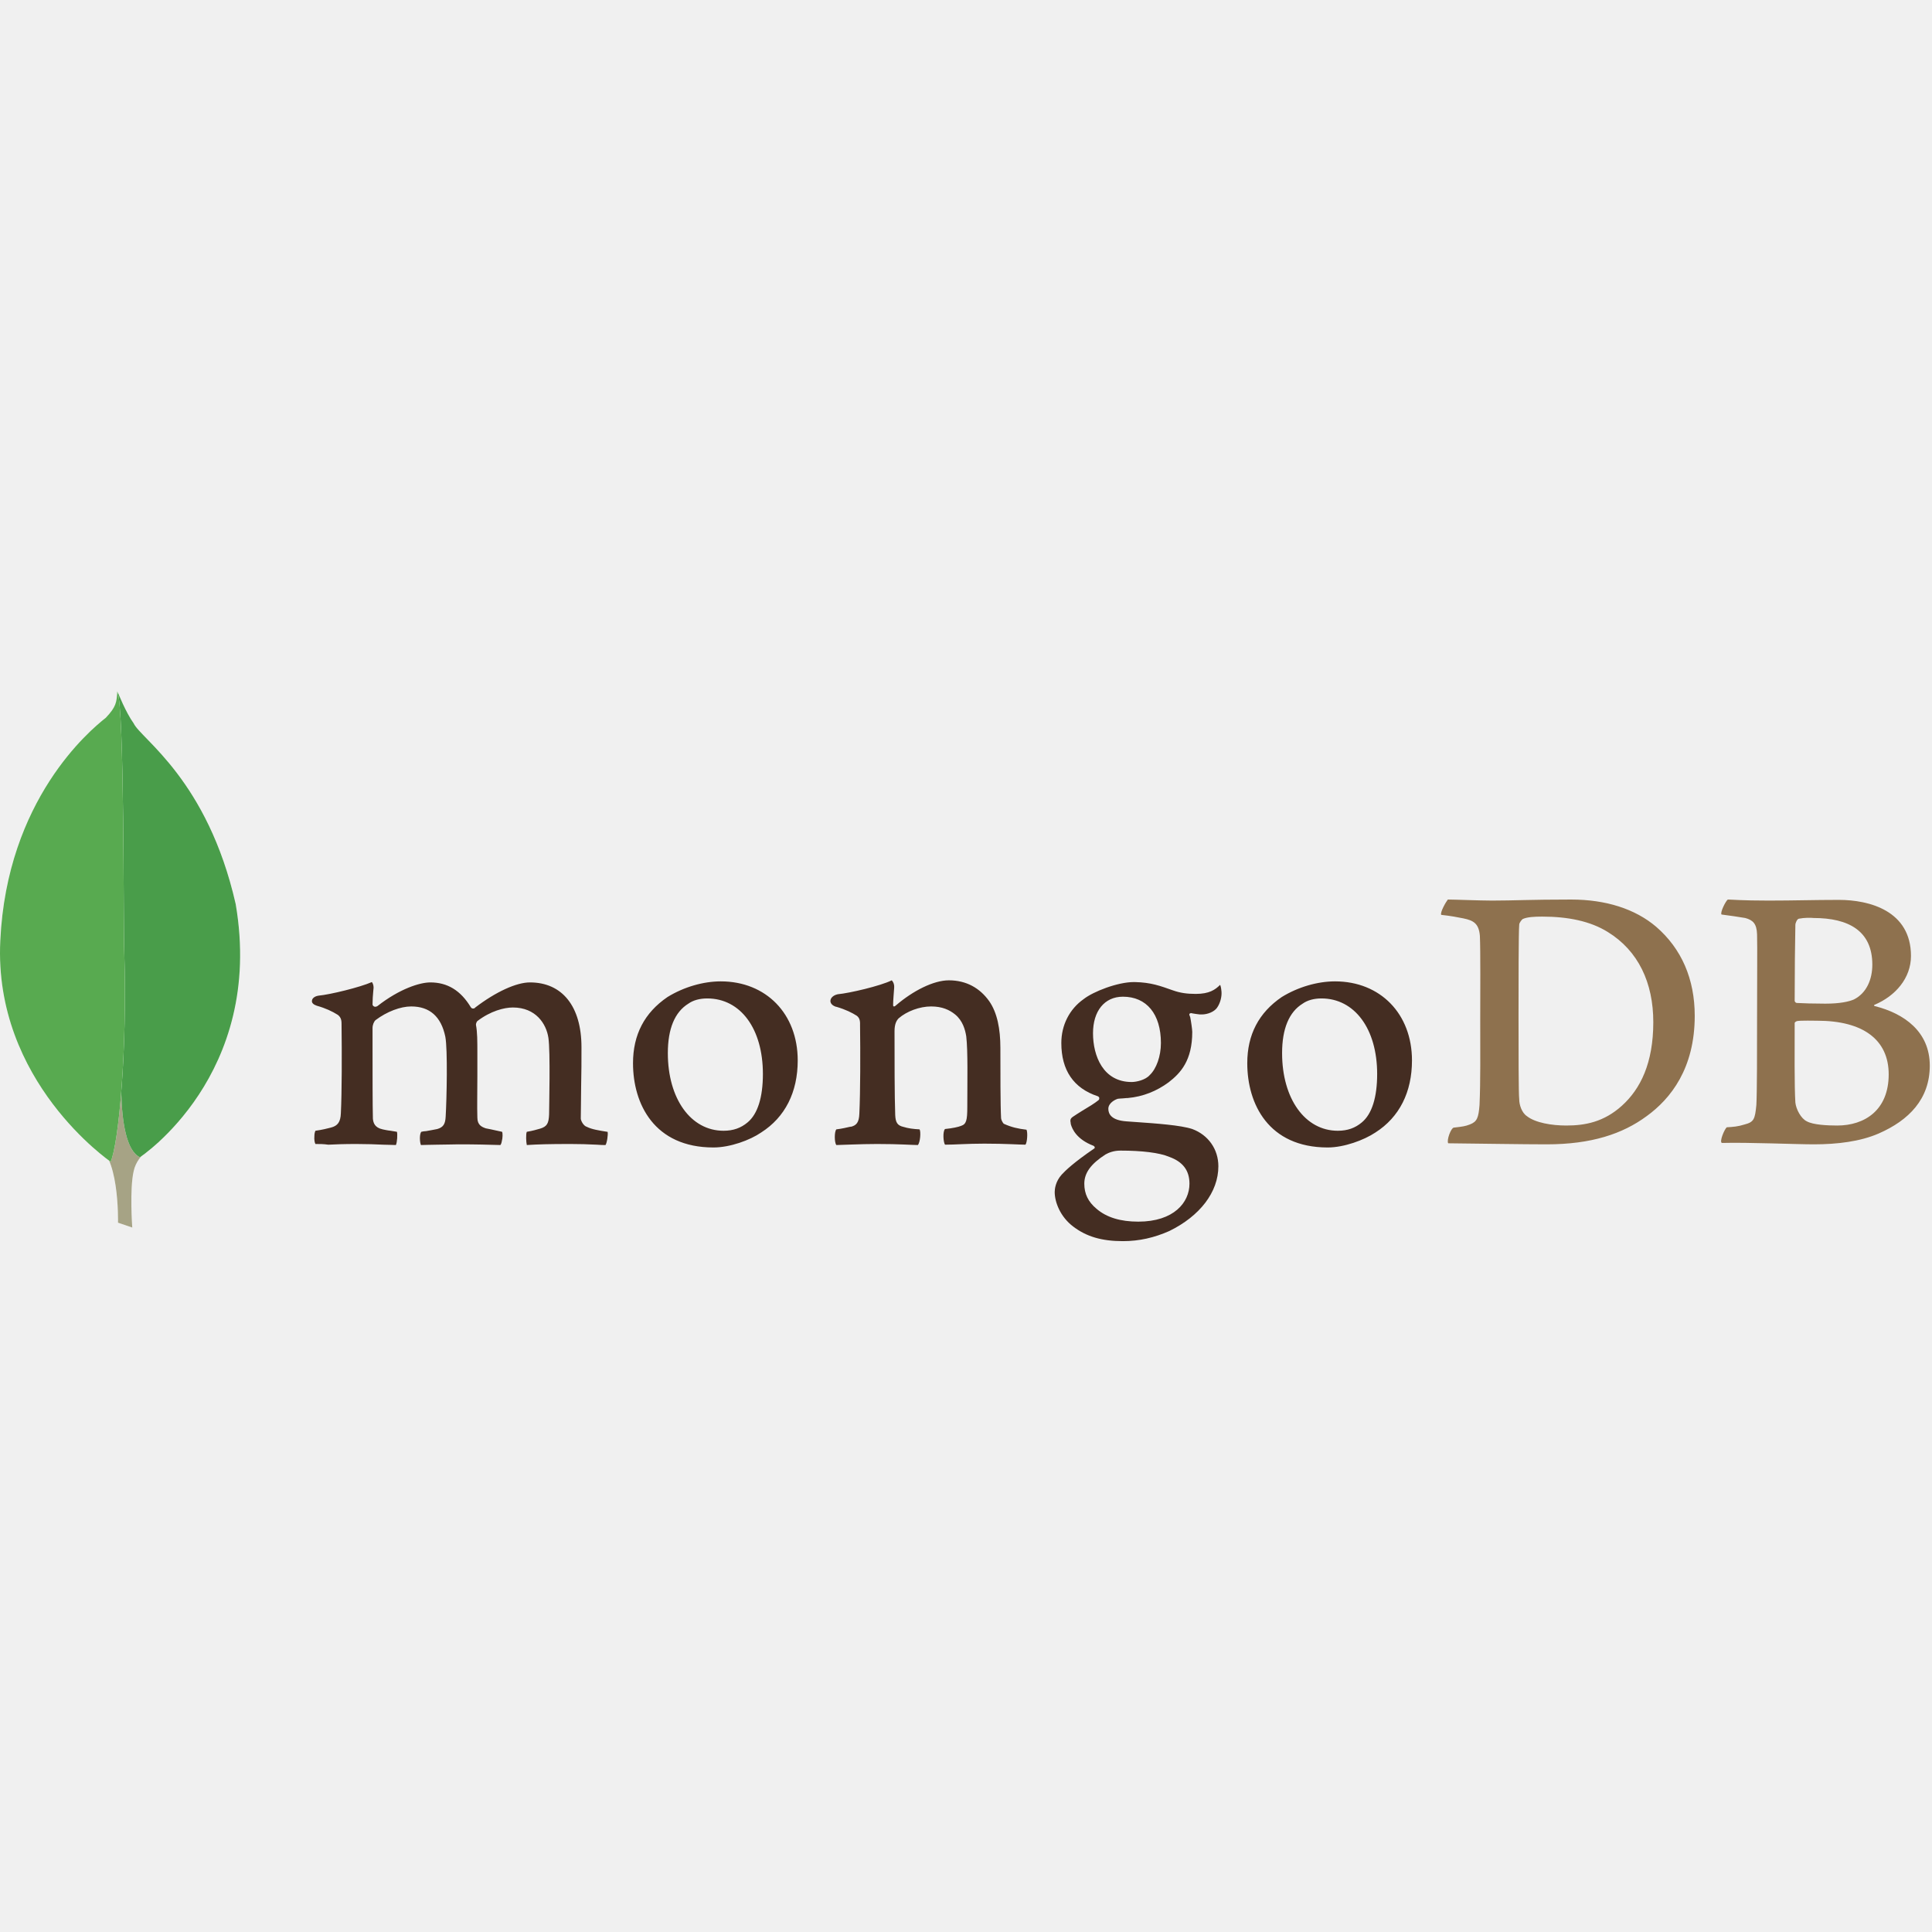
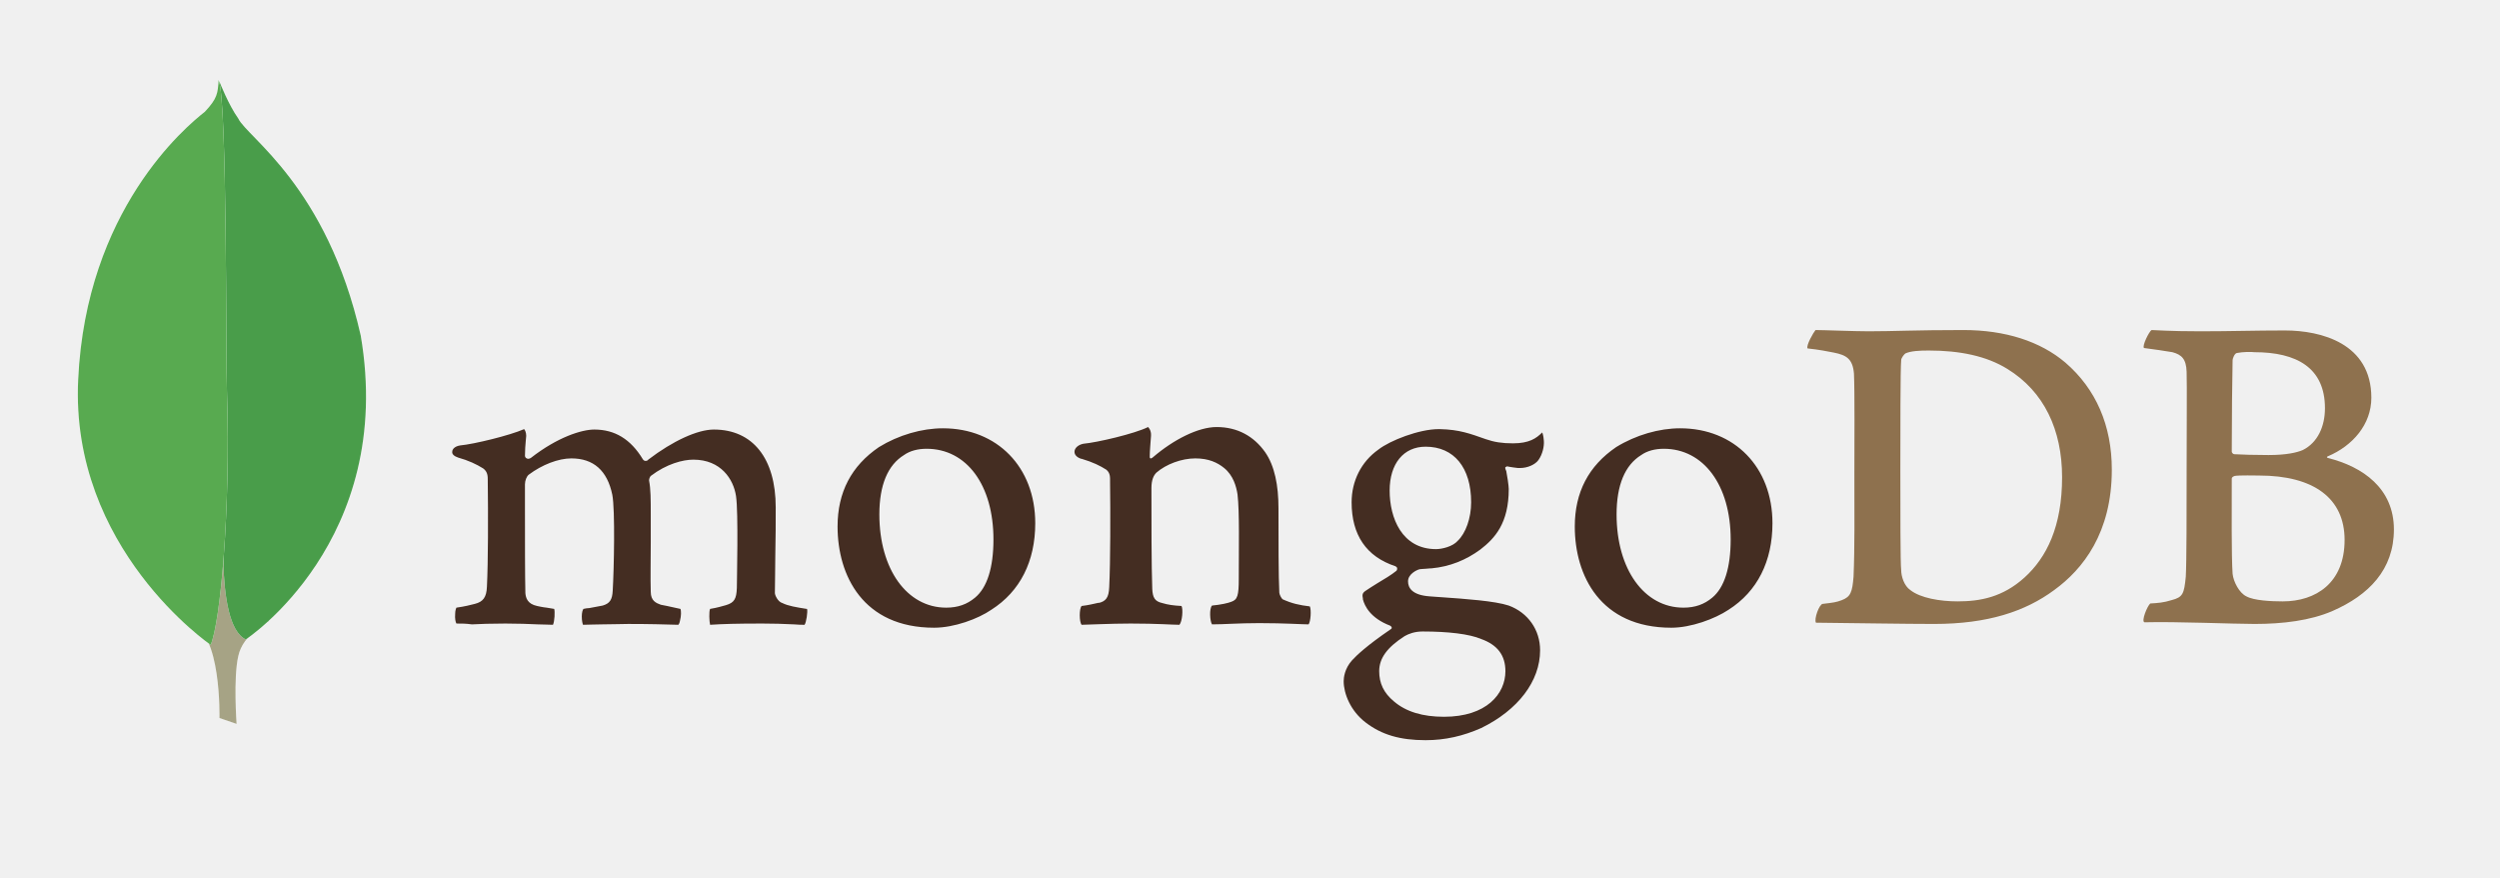
- <svg xmlns="http://www.w3.org/2000/svg" width="800px" height="800px" viewBox="0 -183 512 512">
-   <g fill="none" fill-rule="evenodd">
+ <svg xmlns="http://www.w3.org/2000/svg" viewBox="-17.188 -17.459 551.803 193.583">
+   <g fill="none" fill-rule="evenodd" transform="matrix(1, 0, 0, 1, -7.105427357601002e-15, 0)">
    <path d="M476.713 60.463c-.46.092-.922 1.107-.922 1.66-.092 3.692-.184 13.474-.184 20.118 0 .185.276.554.553.554 1.384.092 4.706.184 7.567.184 3.968 0 6.275-.553 7.568-1.106 3.321-1.662 4.89-5.261 4.89-9.23 0-8.95-6.275-12.365-15.596-12.365-.646-.092-2.49-.092-3.876.185zm23.81 41.25c0-9.136-6.737-14.212-18.918-14.212-.554 0-4.43-.092-5.353.092-.277.093-.645.278-.645.555 0 6.551-.093 16.98.184 21.04.184 1.753 1.477 4.245 3.046 4.983 1.66.923 5.444 1.107 8.028 1.107 7.29 0 13.658-4.06 13.658-13.565zm-42.634-46.325c.922 0 3.69.276 10.796.276 6.737 0 12.089-.184 18.641-.184 8.028 0 19.102 2.86 19.102 14.857 0 5.906-4.153 10.613-9.597 12.92-.276.092-.276.276 0 .368 7.751 1.939 14.581 6.737 14.581 15.78 0 8.86-5.537 14.489-13.566 17.996-4.891 2.122-10.981 2.86-17.164 2.86-4.707 0-17.349-.553-24.362-.368-.738-.278.646-3.6 1.291-4.153 1.662-.093 2.953-.185 4.707-.739 2.492-.645 2.768-1.384 3.137-5.167.185-3.23.185-14.674.185-22.794 0-11.166.093-18.733 0-22.424-.092-2.86-1.107-3.784-3.137-4.338-1.57-.276-4.153-.646-6.276-.922-.462-.462 1.107-3.6 1.662-3.968zm-53.248 57.399c2.216 1.752 6.553 2.49 10.429 2.49 4.983 0 9.966-.921 14.765-5.26 4.891-4.428 8.305-11.257 8.305-22.146 0-10.429-3.968-18.919-12.089-23.901-4.614-2.862-10.52-4.06-17.349-4.06-2.03 0-3.968.092-5.167.645-.278.185-.923 1.015-.923 1.476-.185 1.846-.185 16.057-.185 24.363 0 8.582 0 20.579.185 21.963 0 1.385.645 3.507 2.03 4.43zm-20.948-57.4c1.754 0 8.49.277 11.72.277 5.815 0 9.967-.276 20.948-.276 9.228 0 16.98 2.491 22.517 7.197 6.736 5.814 10.244 13.843 10.244 23.624 0 13.935-6.368 21.964-12.736 26.578-6.366 4.706-14.672 7.474-26.484 7.474-6.275 0-17.072-.184-26.024-.277h-.092c-.461-.83.738-4.06 1.476-4.152 2.4-.277 3.046-.37 4.246-.83 1.937-.739 2.307-1.754 2.584-5.168.276-6.368.184-14.027.184-22.702 0-6.182.092-18.272-.093-22.148-.276-3.229-1.66-4.06-4.429-4.614-1.384-.276-3.23-.646-5.813-.922-.37-.647 1.291-3.507 1.752-4.06z" fill="#8E714E" />
    <path d="M272.033 116.385c-2.307-.277-3.968-.645-5.998-1.568-.277-.185-.739-1.107-.739-1.477-.184-3.23-.184-12.458-.184-18.64 0-4.984-.83-9.321-2.953-12.366-2.492-3.508-6.09-5.537-10.705-5.537-4.06 0-9.505 2.768-14.027 6.644-.092.092-.83.739-.738-.277 0-1.015.185-3.045.277-4.43.093-1.292-.646-1.937-.646-1.937-2.953 1.476-11.258 3.414-14.304 3.69-2.214.463-2.768 2.585-.46 3.323h.092c2.49.738 4.152 1.569 5.443 2.4.923.738.831 1.753.831 2.584.092 6.92.092 17.533-.184 23.347-.092 2.307-.738 3.137-2.4 3.506l.185-.092c-1.292.277-2.307.553-3.876.738-.554.554-.554 3.507 0 4.153 1.015 0 6.367-.277 10.798-.277 6.09 0 9.228.277 10.796.277.646-.738.831-3.507.462-4.153-1.754-.092-3.046-.276-4.245-.646-1.661-.37-2.123-1.199-2.216-3.137-.183-4.892-.183-15.227-.183-22.24 0-1.938.553-2.861 1.106-3.415 2.123-1.845 5.538-3.137 8.583-3.137 2.953 0 4.89.923 6.367 2.123 2.03 1.66 2.676 4.06 2.953 5.813.461 3.968.277 11.812.277 18.641 0 3.691-.277 4.614-1.66 5.075-.647.277-2.308.647-4.246.83-.646.647-.461 3.508 0 4.154 2.676 0 5.814-.277 10.428-.277 5.721 0 9.413.277 10.89.277.46-.554.645-3.23.276-3.969zm25.562-35.25c-4.89 0-7.936 3.783-7.936 9.688 0 5.999 2.676 12.92 10.243 12.92 1.292 0 3.692-.554 4.798-1.846 1.754-1.66 2.954-4.983 2.954-8.49 0-7.659-3.784-12.273-10.059-12.273zm-.646 40.787c-1.845 0-3.138.554-3.968 1.016-3.876 2.49-5.629 4.89-5.629 7.752 0 2.675 1.015 4.797 3.23 6.643 2.676 2.307 6.367 3.415 11.073 3.415 9.413 0 13.566-5.076 13.566-10.058 0-3.508-1.754-5.815-5.352-7.106-2.584-1.108-7.29-1.662-12.92-1.662zm.646 23.994c-5.629 0-9.69-1.2-13.196-3.876-3.415-2.584-4.891-6.46-4.891-9.136 0-.738.185-2.769 1.846-4.614 1.014-1.108 3.23-3.23 8.49-6.829.184-.092.276-.184.276-.37 0-.184-.185-.369-.369-.46-4.337-1.661-5.629-4.338-5.999-5.814v-.185c-.091-.554-.276-1.107.555-1.661.646-.461 1.569-1.015 2.583-1.66 1.569-.924 3.23-1.939 4.245-2.77.185-.184.185-.368.185-.553 0-.185-.185-.37-.37-.461-6.458-2.123-9.688-6.922-9.688-14.12 0-4.706 2.122-8.951 5.905-11.627 2.584-2.03 9.044-4.522 13.289-4.522h.277c4.337.092 6.736 1.015 10.15 2.215 1.846.646 3.6.922 6 .922 3.598 0 5.167-1.107 6.458-2.398.093.184.278.646.37 1.845.092 1.2-.277 2.953-1.2 4.245-.738 1.015-2.399 1.754-4.06 1.754h-.462c-1.661-.185-2.4-.37-2.4-.37l-.368.185c-.092.185 0 .369.092.646l.093.185c.184.83.553 3.321.553 3.968 0 7.567-3.045 10.888-6.275 13.38-3.138 2.307-6.736 3.783-10.797 4.153-.092 0-.46 0-1.292.092-.461 0-1.107.093-1.2.093h-.092c-.738.184-2.583 1.107-2.583 2.675 0 1.384.83 3.046 4.798 3.323.83.092 1.66.092 2.584.185 5.26.368 11.812.83 14.857 1.845 4.245 1.568 6.921 5.352 6.921 9.874 0 6.83-4.89 13.197-13.011 17.164-3.968 1.754-7.937 2.677-12.274 2.677zm52.6-64.32c-1.937 0-3.691.46-4.983 1.383-3.598 2.215-5.444 6.645-5.444 13.104 0 12.09 6.09 20.58 14.765 20.58 2.584 0 4.614-.739 6.367-2.215 2.676-2.216 4.061-6.645 4.061-12.828 0-11.996-5.999-20.025-14.765-20.025zm1.662 39.496c-15.688 0-21.317-11.535-21.317-22.332 0-7.567 3.045-13.381 9.135-17.534 4.338-2.676 9.506-4.152 14.12-4.152 11.996 0 20.394 8.582 20.394 20.948 0 8.397-3.322 15.041-9.69 19.102-3.045 2.03-8.305 3.968-12.643 3.968h.001zM187.411 81.595c-1.938 0-3.691.461-4.984 1.384-3.598 2.215-5.444 6.645-5.444 13.104 0 12.09 6.09 20.58 14.765 20.58 2.584 0 4.614-.739 6.368-2.215 2.675-2.216 4.06-6.645 4.06-12.828 0-11.996-5.906-20.025-14.765-20.025zm1.661 39.497c-15.688 0-21.317-11.535-21.317-22.332 0-7.567 3.045-13.381 9.135-17.534 4.338-2.676 9.506-4.152 14.12-4.152 11.997 0 20.394 8.582 20.394 20.948 0 8.397-3.322 15.041-9.69 19.102-2.953 2.03-8.213 3.968-12.642 3.968zm-105.478-.923c-.185-.276-.37-1.107-.277-2.122 0-.739.185-1.2.277-1.384 1.938-.278 2.953-.555 4.06-.831 1.846-.462 2.584-1.476 2.676-3.783.278-5.537.278-16.058.185-23.348v-.185c0-.83 0-1.846-1.015-2.584-1.477-.922-3.23-1.752-5.537-2.4-.83-.275-1.384-.737-1.292-1.29 0-.554.554-1.2 1.754-1.385 3.045-.277 10.98-2.214 14.118-3.599.185.184.462.739.462 1.477l-.092 1.014c-.093 1.016-.185 2.216-.185 3.415 0 .369.37.646.738.646.185 0 .37-.092.554-.185 5.906-4.614 11.258-6.275 14.026-6.275 4.523 0 8.03 2.123 10.706 6.552.184.278.369.37.646.37.184 0 .46-.092.553-.277 5.445-4.153 10.89-6.645 14.488-6.645 8.582 0 13.658 6.368 13.658 17.165 0 3.045 0 7.013-.092 10.613 0 3.229-.092 6.182-.092 8.305 0 .46.645 1.937 1.66 2.214 1.292.646 3.046.923 5.353 1.292h.092c.185.646-.184 3.045-.553 3.507-.554 0-1.385 0-2.307-.092a136.208 136.208 0 0 0-7.014-.185c-5.721 0-8.674.092-11.536.277-.183-.738-.276-2.953 0-3.507 1.662-.276 2.492-.554 3.508-.83 1.846-.554 2.307-1.385 2.4-3.784 0-1.753.368-16.703-.186-20.302-.553-3.691-3.322-8.028-9.413-8.028-2.307 0-5.905.923-9.412 3.598-.184.185-.37.646-.37.923v.093c.37 1.937.37 4.153.37 7.567v5.998c0 4.153-.093 8.029 0 10.981 0 2.031 1.2 2.492 2.215 2.862.554.091.922.184 1.384.276.83.185 1.661.37 2.953.646.185.37.185 1.569-.092 2.584-.093.554-.278.83-.37.923-3.137-.092-6.367-.185-11.073-.185-1.384 0-3.784.093-5.814.093-1.662 0-3.23.092-4.152.092-.093-.185-.278-.83-.278-1.846 0-.83.185-1.476.37-1.661.461-.092.83-.184 1.292-.184 1.106-.185 2.03-.37 2.952-.554 1.57-.461 2.123-1.292 2.215-3.322.277-4.614.554-17.81-.092-21.133-1.107-5.352-4.152-8.028-9.044-8.028-2.86 0-6.46 1.384-9.412 3.6-.462.368-.831 1.29-.831 2.121v5.445c0 6.644 0 14.95.092 18.549.093 1.106.461 2.399 2.584 2.86.462.092 1.2.277 2.123.37l1.66.276c.186.554.093 2.769-.276 3.507-.923 0-2.03-.092-3.323-.092-1.937-.093-4.429-.185-7.197-.185-3.23 0-5.537.092-7.383.185-1.292-.185-2.307-.185-3.414-.185z" fill="#442D22" />
    <path d="M35.053 142.317l-3.783-1.293s.462-19.286-6.46-20.67c-4.613-5.353.74-227.013 17.35-.739 0 0-5.722 2.86-6.737 7.752-1.108 4.799-.37 14.95-.37 14.95z" fill="#FFF" />
    <path d="M35.053 142.317l-3.783-1.293s.462-19.286-6.46-20.67c-4.613-5.353.74-227.013 17.35-.739 0 0-5.722 2.86-6.737 7.752-1.108 4.799-.37 14.95-.37 14.95z" fill="#A6A385" />
    <path d="M37.084 123.676s33.13-21.779 25.377-67.09c-7.474-32.943-25.1-43.74-27.038-47.893C33.301 5.74 31.27.573 31.27.573l1.385 91.634c0 .093-2.861 28.054 4.43 31.47" fill="#FFF" />
    <path d="M37.084 123.676s33.13-21.779 25.377-67.09c-7.474-32.943-25.1-43.74-27.038-47.893C33.301 5.74 31.27.573 31.27.573l1.385 91.634c0 .093-2.861 28.054 4.43 31.47" fill="#499D4A" />
    <path d="M29.333 124.875S-1.767 103.65.079 66.277C1.832 28.903 23.795 10.539 28.04 7.217c2.769-2.953 2.861-4.061 3.046-7.014 1.938 4.153 1.569 62.106 1.845 68.934.83 26.3-1.476 50.756-3.598 55.738z" fill="#FFF" />
    <path d="M29.333 124.875S-1.767 103.65.079 66.277C1.832 28.903 23.795 10.539 28.04 7.217c2.769-2.953 2.861-4.061 3.046-7.014 1.938 4.153 1.569 62.106 1.845 68.934.83 26.3-1.476 50.756-3.598 55.738z" fill="#58AA50" />
  </g>
</svg>
